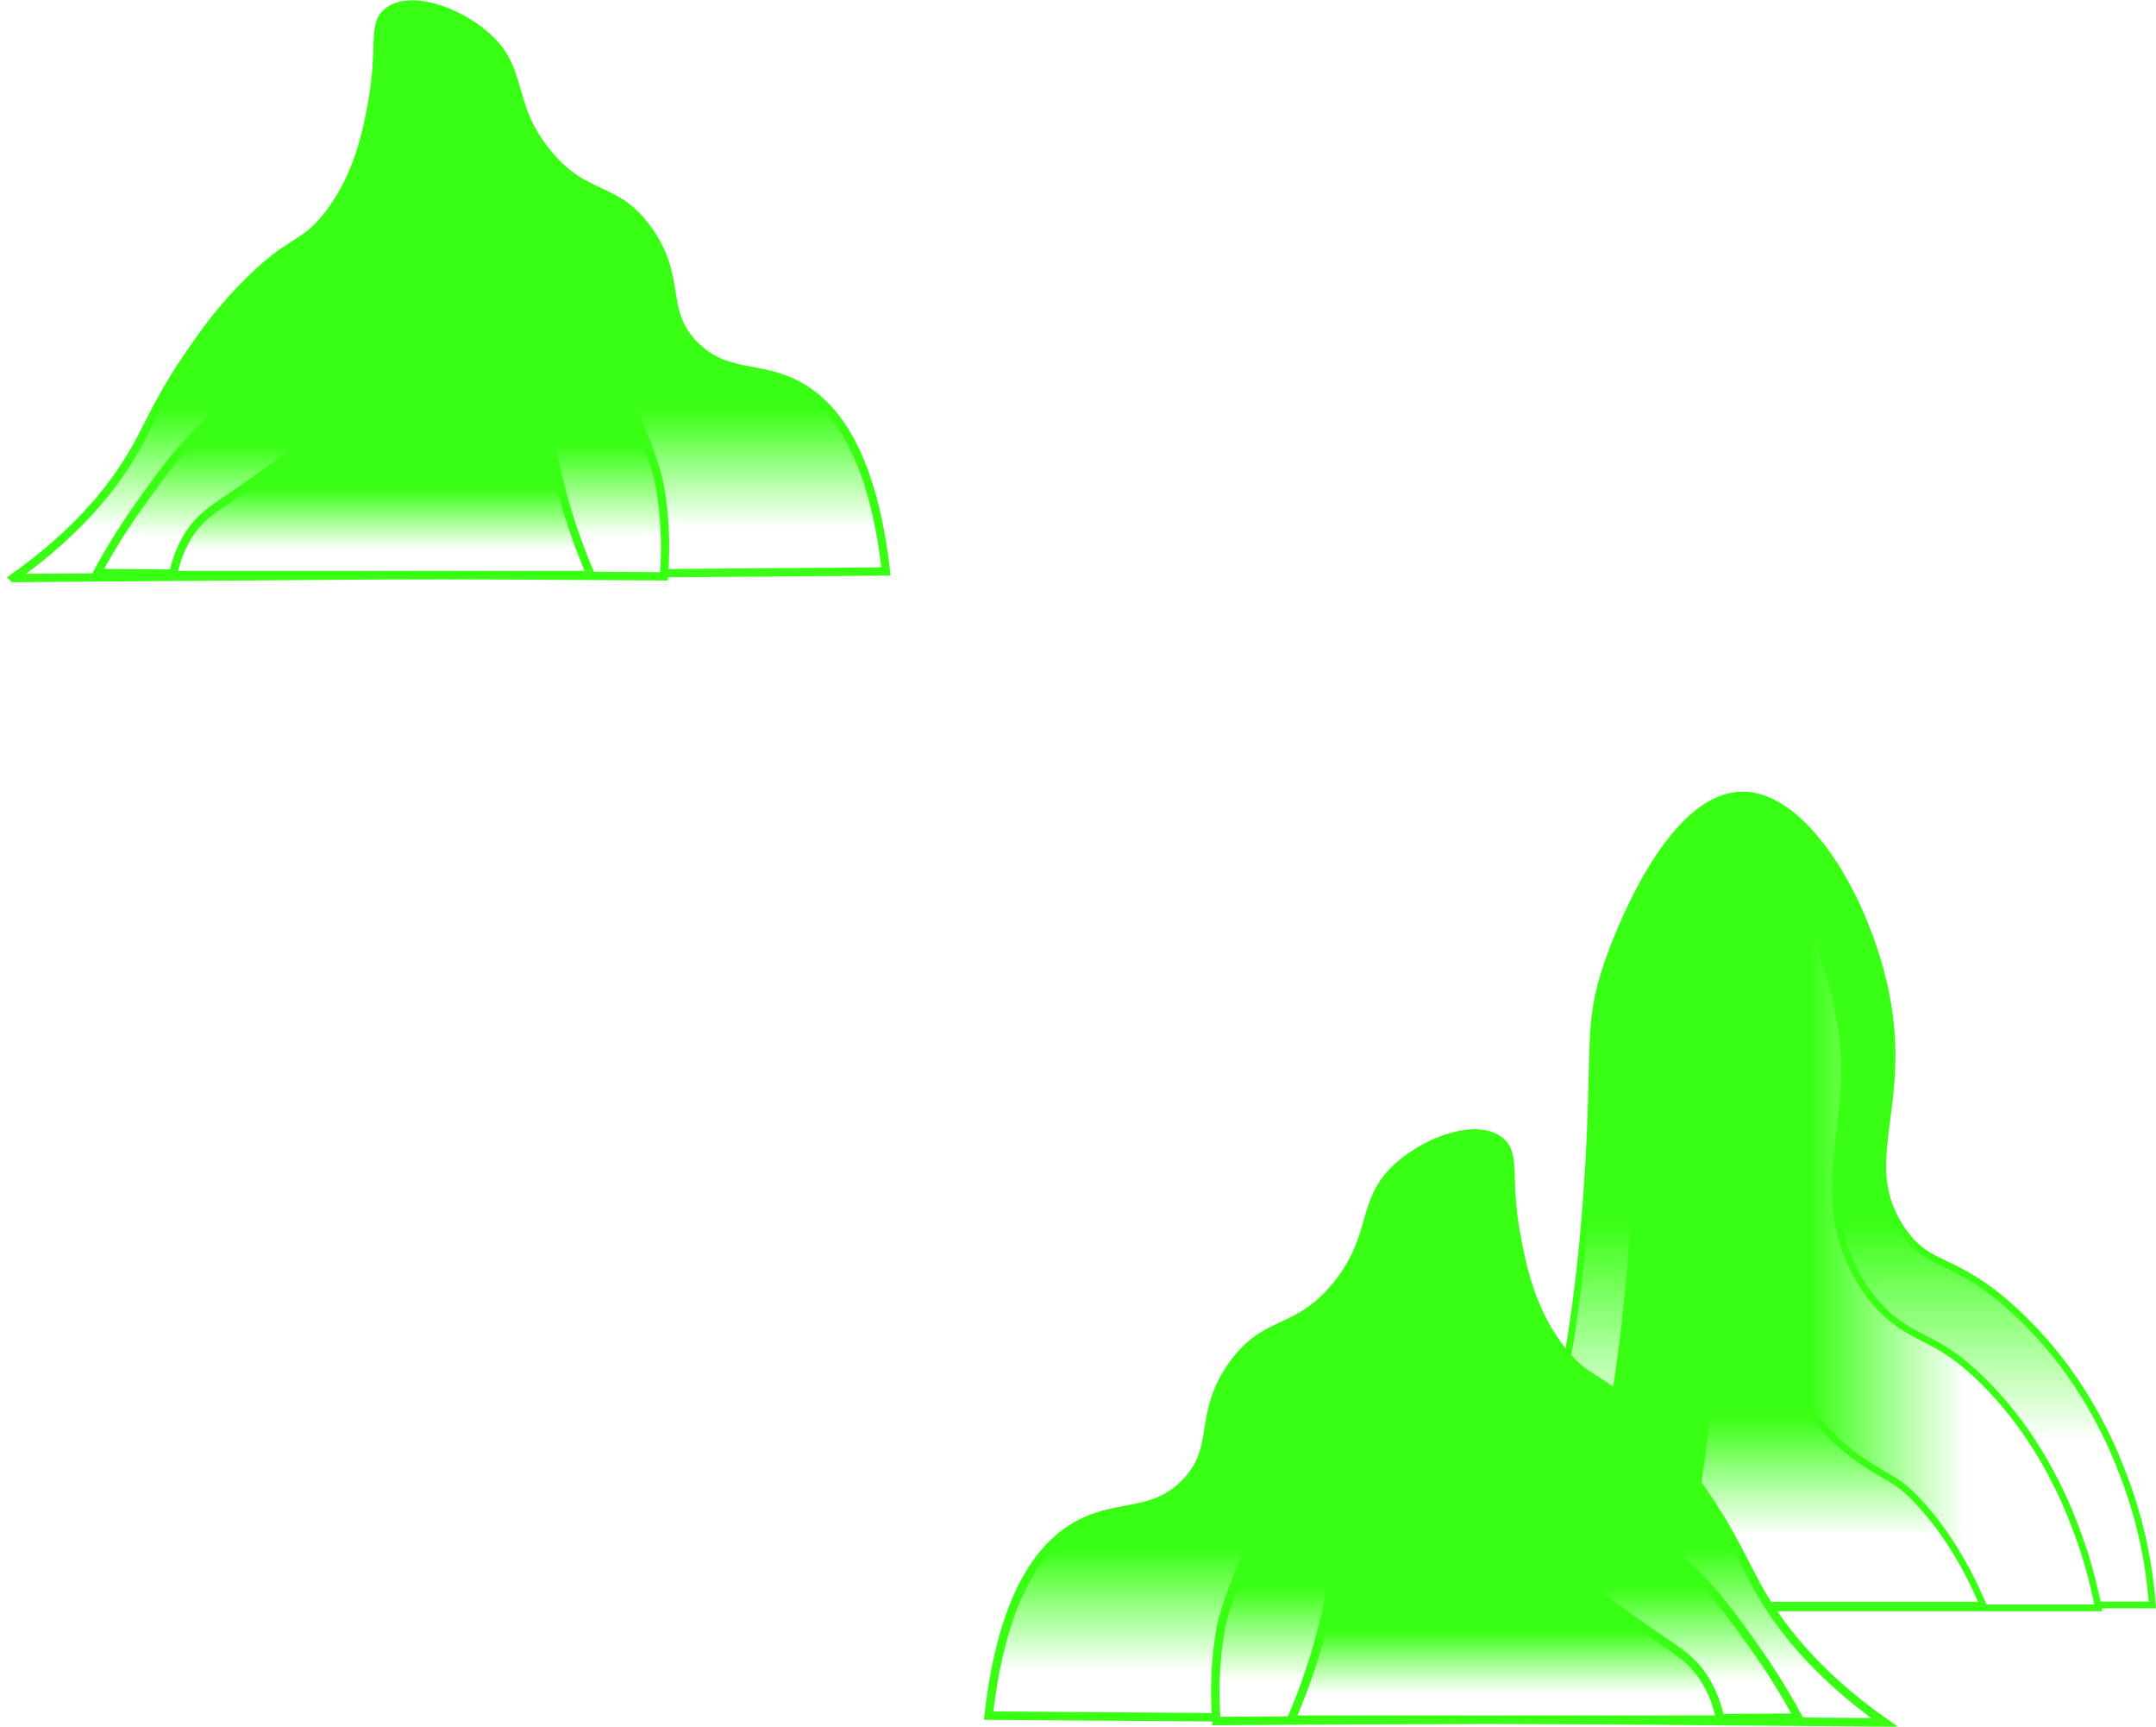
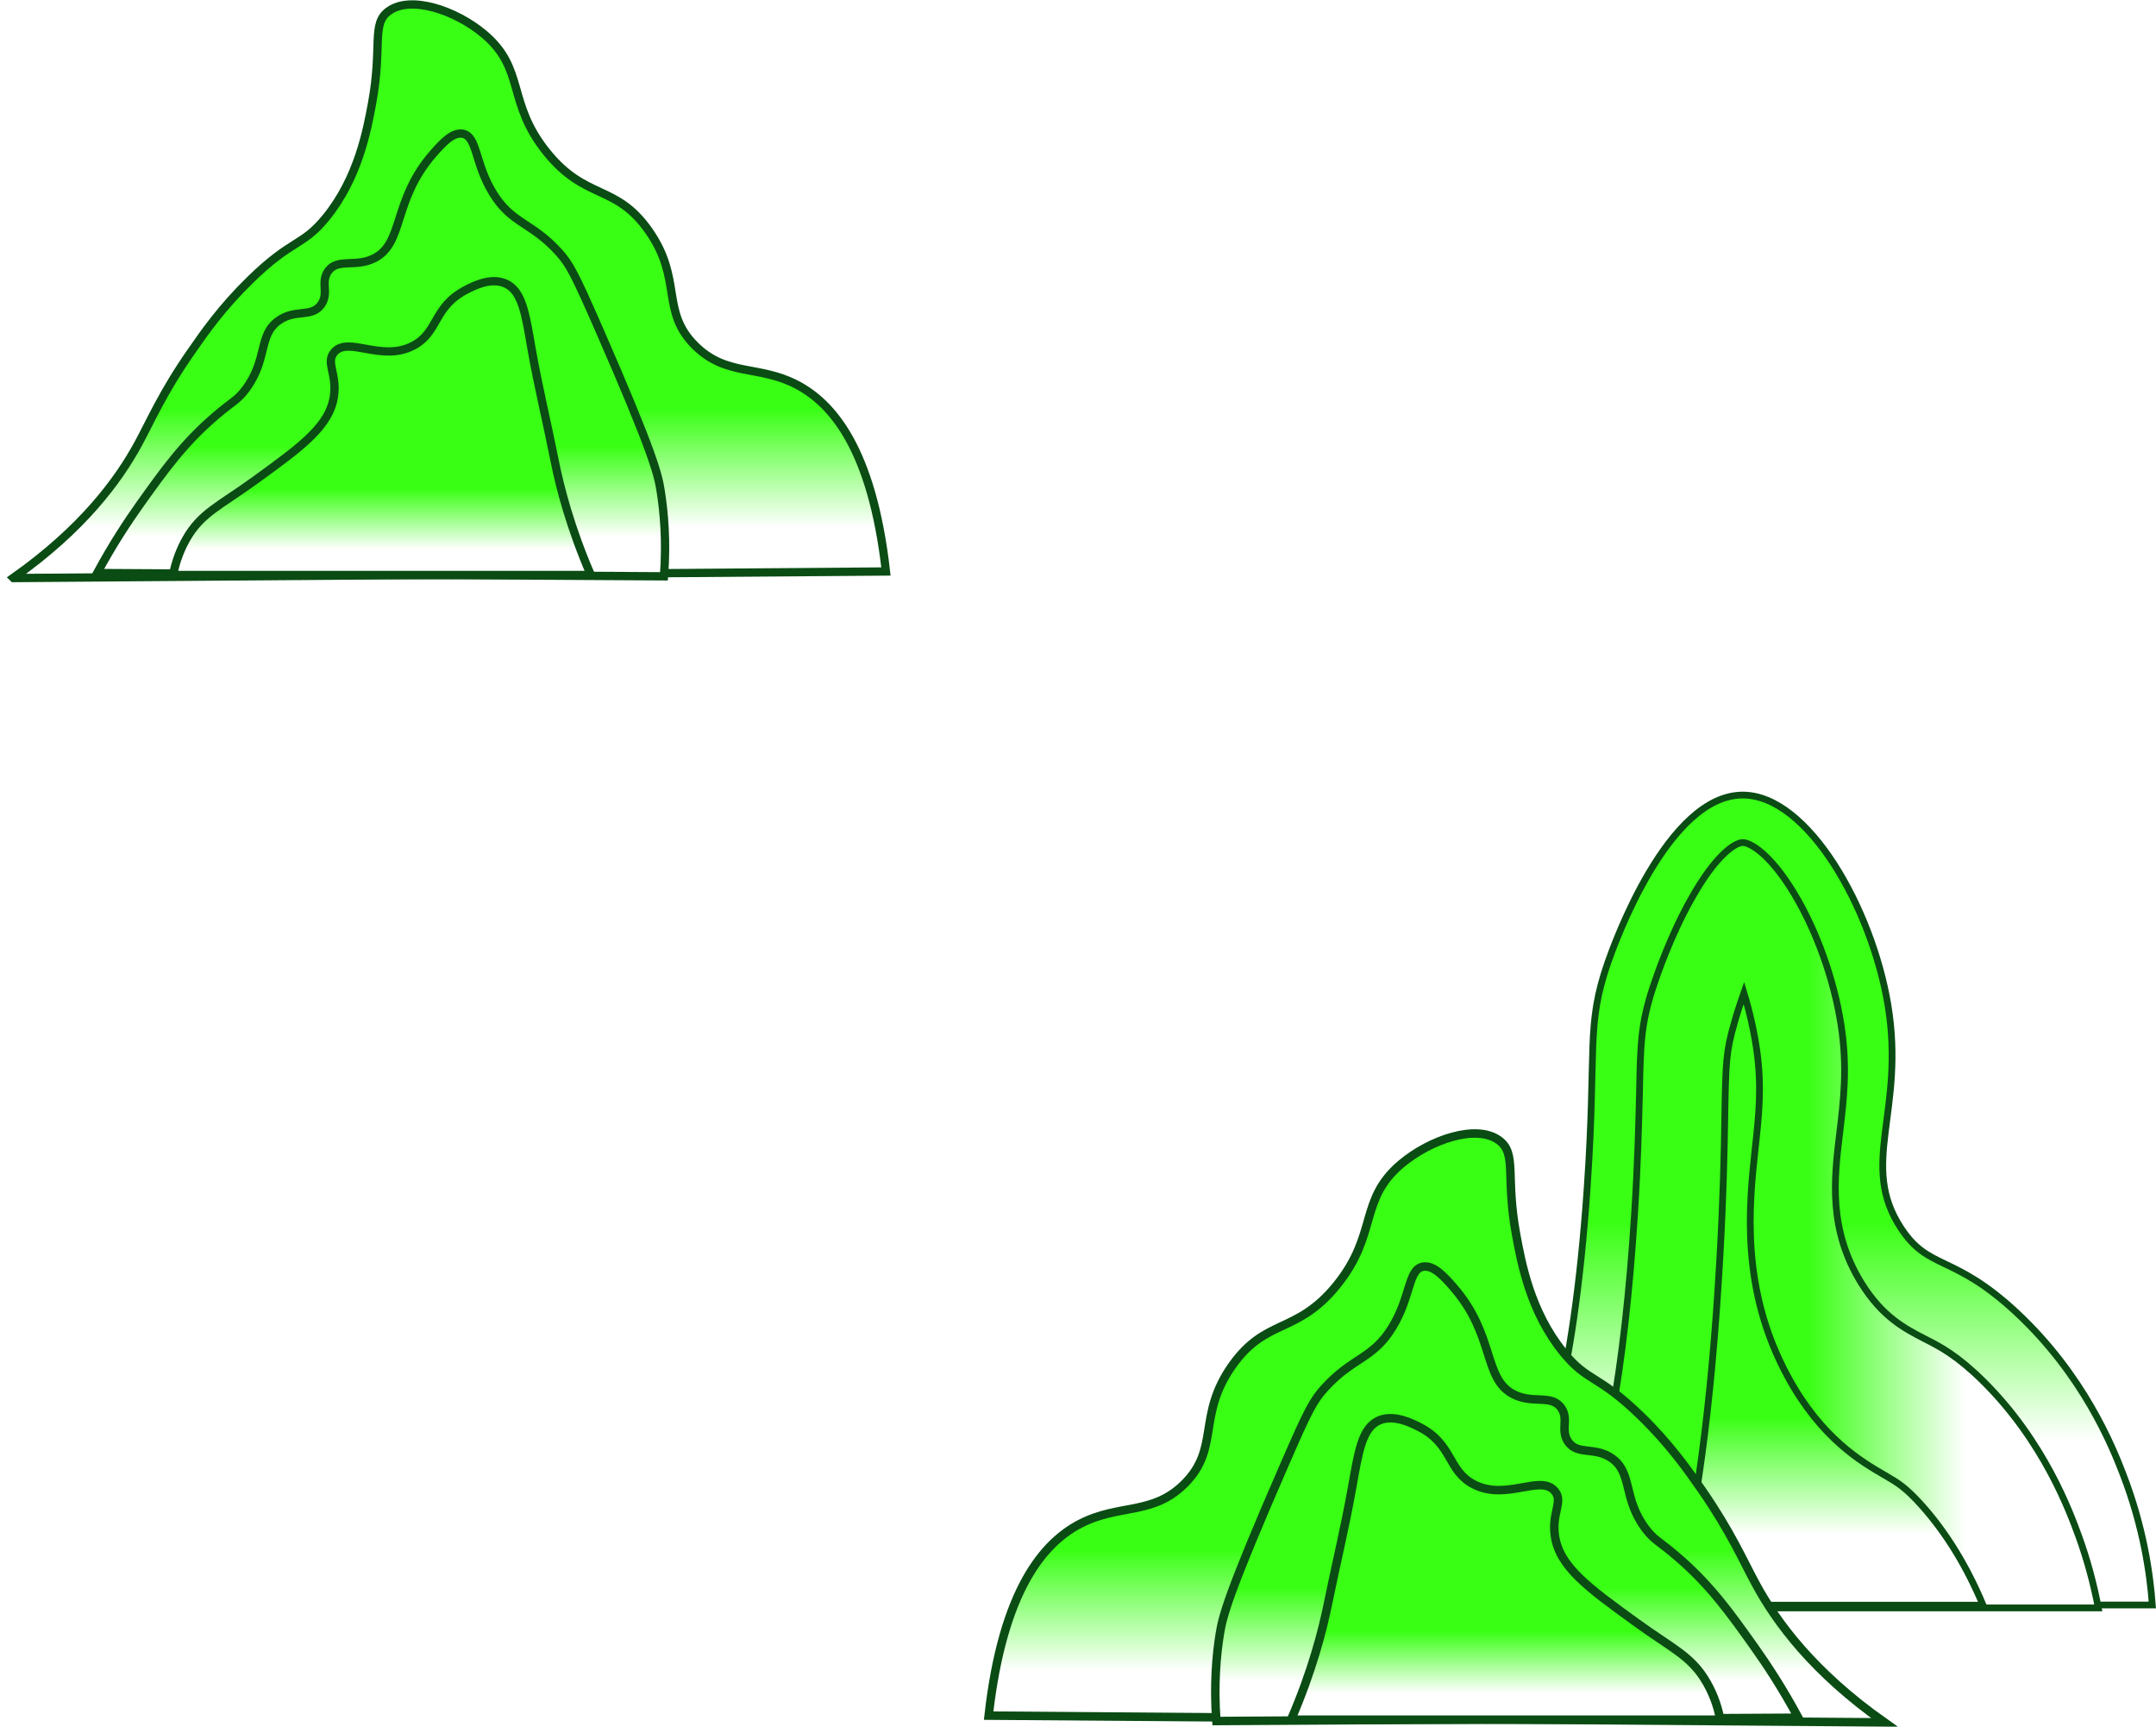
<svg xmlns="http://www.w3.org/2000/svg" xmlns:xlink="http://www.w3.org/1999/xlink" id="Layer_2" data-name="Layer 2" viewBox="0 0 111.7 89.44">
  <defs>
    <style>
      .cls-1 {
        fill: url(#linear-gradient-8);
      }

      .cls-1, .cls-2, .cls-3, .cls-4, .cls-5, .cls-6, .cls-7, .cls-8, .cls-9 {
-         stroke: #39ff14;
+         stroke: #0a4c14;
        stroke-miterlimit: 10;
      }

      .cls-1, .cls-7, .cls-9 {
        stroke-width: .44px;
      }

      .cls-2 {
        fill: url(#linear-gradient-4);
      }

      .cls-2, .cls-4, .cls-8 {
        stroke-width: .35px;
      }

      .cls-3 {
        fill: url(#linear-gradient-2);
      }

      .cls-3, .cls-5, .cls-6 {
        stroke-width: .43px;
      }

      .cls-4 {
        fill: url(#linear-gradient-6);
      }

      .cls-5 {
        fill: url(#linear-gradient);
      }

      .cls-6 {
        fill: url(#linear-gradient-3);
      }

      .cls-7 {
        fill: url(#linear-gradient-9);
      }

      .cls-8 {
        fill: url(#linear-gradient-5);
      }

      .cls-9 {
        fill: url(#linear-gradient-7);
      }
    </style>
    <linearGradient id="linear-gradient" x1="23.29" y1="32.56" x2="23.29" y2="10.7" gradientUnits="userSpaceOnUse">
      <stop offset=".17" stop-color="#ffffff" />
      <stop offset=".24" stop-color="#ffffff" />
      <stop offset=".52" stop-color="#39ff14" />
      <stop offset=".74" stop-color="#39ff14" />
      <stop offset=".91" stop-color="#39ff14" />
      <stop offset="1" stop-color="#39ff14" />
    </linearGradient>
    <linearGradient id="linear-gradient-2" x1="19.74" y1="31.87" x2="19.74" y2="15.01" xlink:href="#linear-gradient" />
    <linearGradient id="linear-gradient-3" x1="19.79" y1="31.15" x2="19.79" y2="19.95" xlink:href="#linear-gradient" />
    <linearGradient id="linear-gradient-4" x1="-1540.58" y1="84.43" x2="-1540.58" y2="43.81" gradientTransform="translate(-1447.421) scale(-1 1)" xlink:href="#linear-gradient" />
    <linearGradient id="linear-gradient-5" x1="-1556.13" y1="63.46" x2="-1527.33" y2="63.46" gradientTransform="translate(-1447.421) scale(-1 1)" xlink:href="#linear-gradient" />
    <linearGradient id="linear-gradient-6" x1="-1542.12" y1="84.7" x2="-1542.12" y2="62.95" gradientTransform="translate(-1447.421) scale(-1 1)" xlink:href="#linear-gradient" />
    <linearGradient id="linear-gradient-7" x1="-4197.81" y1="91.91" x2="-4197.81" y2="69.48" gradientTransform="translate(-4123.38) scale(-1 1)" xlink:href="#linear-gradient" />
    <linearGradient id="linear-gradient-8" x1="-4201.45" y1="91.21" x2="-4201.45" y2="73.9" gradientTransform="translate(-4123.38) scale(-1 1)" xlink:href="#linear-gradient" />
    <linearGradient id="linear-gradient-9" x1="-4201.4" y1="90.46" x2="-4201.4" y2="78.97" gradientTransform="translate(-4123.38) scale(-1 1)" xlink:href="#linear-gradient" />
  </defs>
  <g id="Layer_1-2" data-name="Layer 1">
    <g>
      <g>
        <path class="cls-5" d="M.69,29.93c3.59-2.53,5.45-5.06,6.48-6.96.63-1.16,1.27-2.66,2.73-4.75.69-1,1.61-2.31,3.07-3.73,2.18-2.13,2.69-1.71,3.92-3.22,1.67-2.05,2.13-4.53,2.39-5.94.54-2.95-.05-4.09.85-4.75,1.14-.84,3.48-.05,4.95,1.19,2.15,1.81,1.16,3.53,3.24,6.11,2.03,2.52,3.58,1.63,5.29,4.07,1.77,2.52.6,4.15,2.39,5.94,1.63,1.63,3.31,1,5.29,2.04,1.81.95,3.89,3.29,4.61,9.67-15.07.11-30.14.23-45.2.34Z" />
        <path class="cls-3" d="M5.04,29.67c.79-1.46,1.57-2.65,2.22-3.56,1.23-1.72,2.23-3.14,3.92-4.58.89-.76,1.11-.79,1.54-1.36,1.17-1.56.65-2.81,1.71-3.56.87-.63,1.73-.13,2.22-.85.4-.59-.05-1.13.34-1.7.48-.71,1.41-.19,2.39-.68,1.57-.78.94-2.99,3.07-5.43.46-.52,1-1.13,1.54-1.02.74.16.6,1.52,1.54,3.06.98,1.61,1.99,1.5,3.41,3.06.57.63.82,1.1,2.05,3.9,2.88,6.58,3.11,7.65,3.24,8.49.17,1.08.31,2.58.17,4.41-9.78-.06-19.56-.11-29.34-.17Z" />
        <path class="cls-6" d="M8.96,29.8c.09-.45.27-1.14.68-1.87.78-1.37,1.72-1.71,3.58-3.06,2.43-1.76,3.89-2.82,4.09-4.41.14-1.12-.44-1.68,0-2.21.72-.87,2.44.52,4.09-.34,1.33-.69,1.04-2.01,2.73-2.89.4-.21,1.29-.67,2.05-.34.88.38,1.05,1.6,1.36,3.39.34,1.93.81,3.85,1.19,5.77.29,1.45.83,3.51,1.88,5.94H8.96Z" />
      </g>
      <g>
        <path class="cls-2" d="M74.81,83.14c1.3-1.32,3.08-3.41,4.52-6.34.5-1.03,2.16-4.6,2.9-15.28.5-7.29-.08-8.35,1.08-11.69.33-.94,3.09-8.65,6.98-8.65,3.39,0,6.69,5.89,7.52,10.86.92,5.53-1.52,8.26.69,11.59,1.44,2.18,2.68,1.3,5.94,4.32,3.51,3.26,5,6.97,5.55,8.4,1.05,2.72,1.4,5.13,1.52,6.78-12.23,0-24.46,0-36.7,0Z" />
        <path class="cls-8" d="M79.9,83.28c.61-.99,1.16-2.01,1.64-3.06,1.56-3.4,2.62-9.21,3.14-17.27.18-2.85.22-4.79.26-6.34.05-2.52.07-3.57.7-5.48.19-.58.89-2.63,1.95-4.52,1.3-2.34,2.31-2.97,2.7-2.97.37,0,1.4.55,2.65,2.62,1.17,1.93,2.08,4.48,2.44,6.81.35,2.23.13,3.96-.07,5.63-.28,2.33-.6,4.96,1.12,7.75,1.1,1.77,2.26,2.36,3.28,2.89.83.42,1.68.86,3.04,2.2,3.17,3.14,4.5,6.81,4.94,8.01.44,1.21.78,2.46,1.02,3.73h-28.8Z" />
        <path class="cls-4" d="M86.68,83.14c1.18-4.35,1.99-10.36,2.42-17.92.19-3.33.23-5.58.26-7.39.05-2.79.06-3.36.5-4.87.07-.26.24-.82.49-1.53.3.98.53,2.01.67,2.99.26,1.89.11,3.31-.09,5.11-.31,2.89-.78,7.26,1.72,11.82,1.73,3.16,3.78,4.35,5,5.06.69.4,1.07.62,1.95,1.6,1.24,1.4,2.3,3.12,3.14,5.13h-16.04Z" />
      </g>
      <g>
        <path class="cls-9" d="M97.63,89.21c-3.69-2.6-5.59-5.19-6.65-7.14-.65-1.19-1.31-2.73-2.8-4.88-.71-1.02-1.65-2.37-3.15-3.83-2.24-2.19-2.76-1.75-4.03-3.31-1.72-2.11-2.18-4.65-2.45-6.1-.56-3.02.05-4.19-.88-4.88-1.17-.87-3.57-.05-5.08,1.22-2.2,1.86-1.19,3.62-3.33,6.27-2.09,2.58-3.67,1.68-5.43,4.18-1.82,2.59-.62,4.26-2.45,6.1-1.67,1.67-3.39,1.03-5.43,2.09-1.86.97-3.99,3.38-4.73,9.93,15.47.12,30.93.23,46.4.35Z" />
        <path class="cls-1" d="M93.16,88.95c-.81-1.5-1.61-2.72-2.28-3.66-1.26-1.77-2.29-3.22-4.03-4.7-.91-.78-1.14-.81-1.58-1.39-1.21-1.6-.67-2.88-1.75-3.66-.9-.64-1.78-.14-2.28-.87-.41-.61.05-1.16-.35-1.74-.5-.73-1.45-.2-2.45-.7-1.62-.8-.96-3.07-3.15-5.57-.47-.54-1.03-1.16-1.58-1.05-.76.16-.61,1.56-1.58,3.14-1.01,1.65-2.05,1.54-3.5,3.14-.59.65-.85,1.13-2.1,4.01-2.95,6.76-3.19,7.86-3.33,8.71-.18,1.11-.32,2.65-.18,4.53,10.04-.06,20.08-.12,30.11-.17Z" />
        <path class="cls-7" d="M89.13,89.08c-.09-.46-.27-1.17-.7-1.92-.8-1.4-1.77-1.75-3.68-3.14-2.5-1.81-3.99-2.89-4.2-4.53-.15-1.15.45-1.73,0-2.26-.74-.89-2.51.53-4.2-.35-1.36-.71-1.07-2.07-2.8-2.96-.41-.21-1.33-.68-2.1-.35-.9.39-1.07,1.65-1.4,3.48-.35,1.98-.83,3.95-1.23,5.92-.3,1.49-.85,3.6-1.93,6.1,7.41,0,14.82,0,22.24,0Z" />
      </g>
    </g>
  </g>
</svg>
